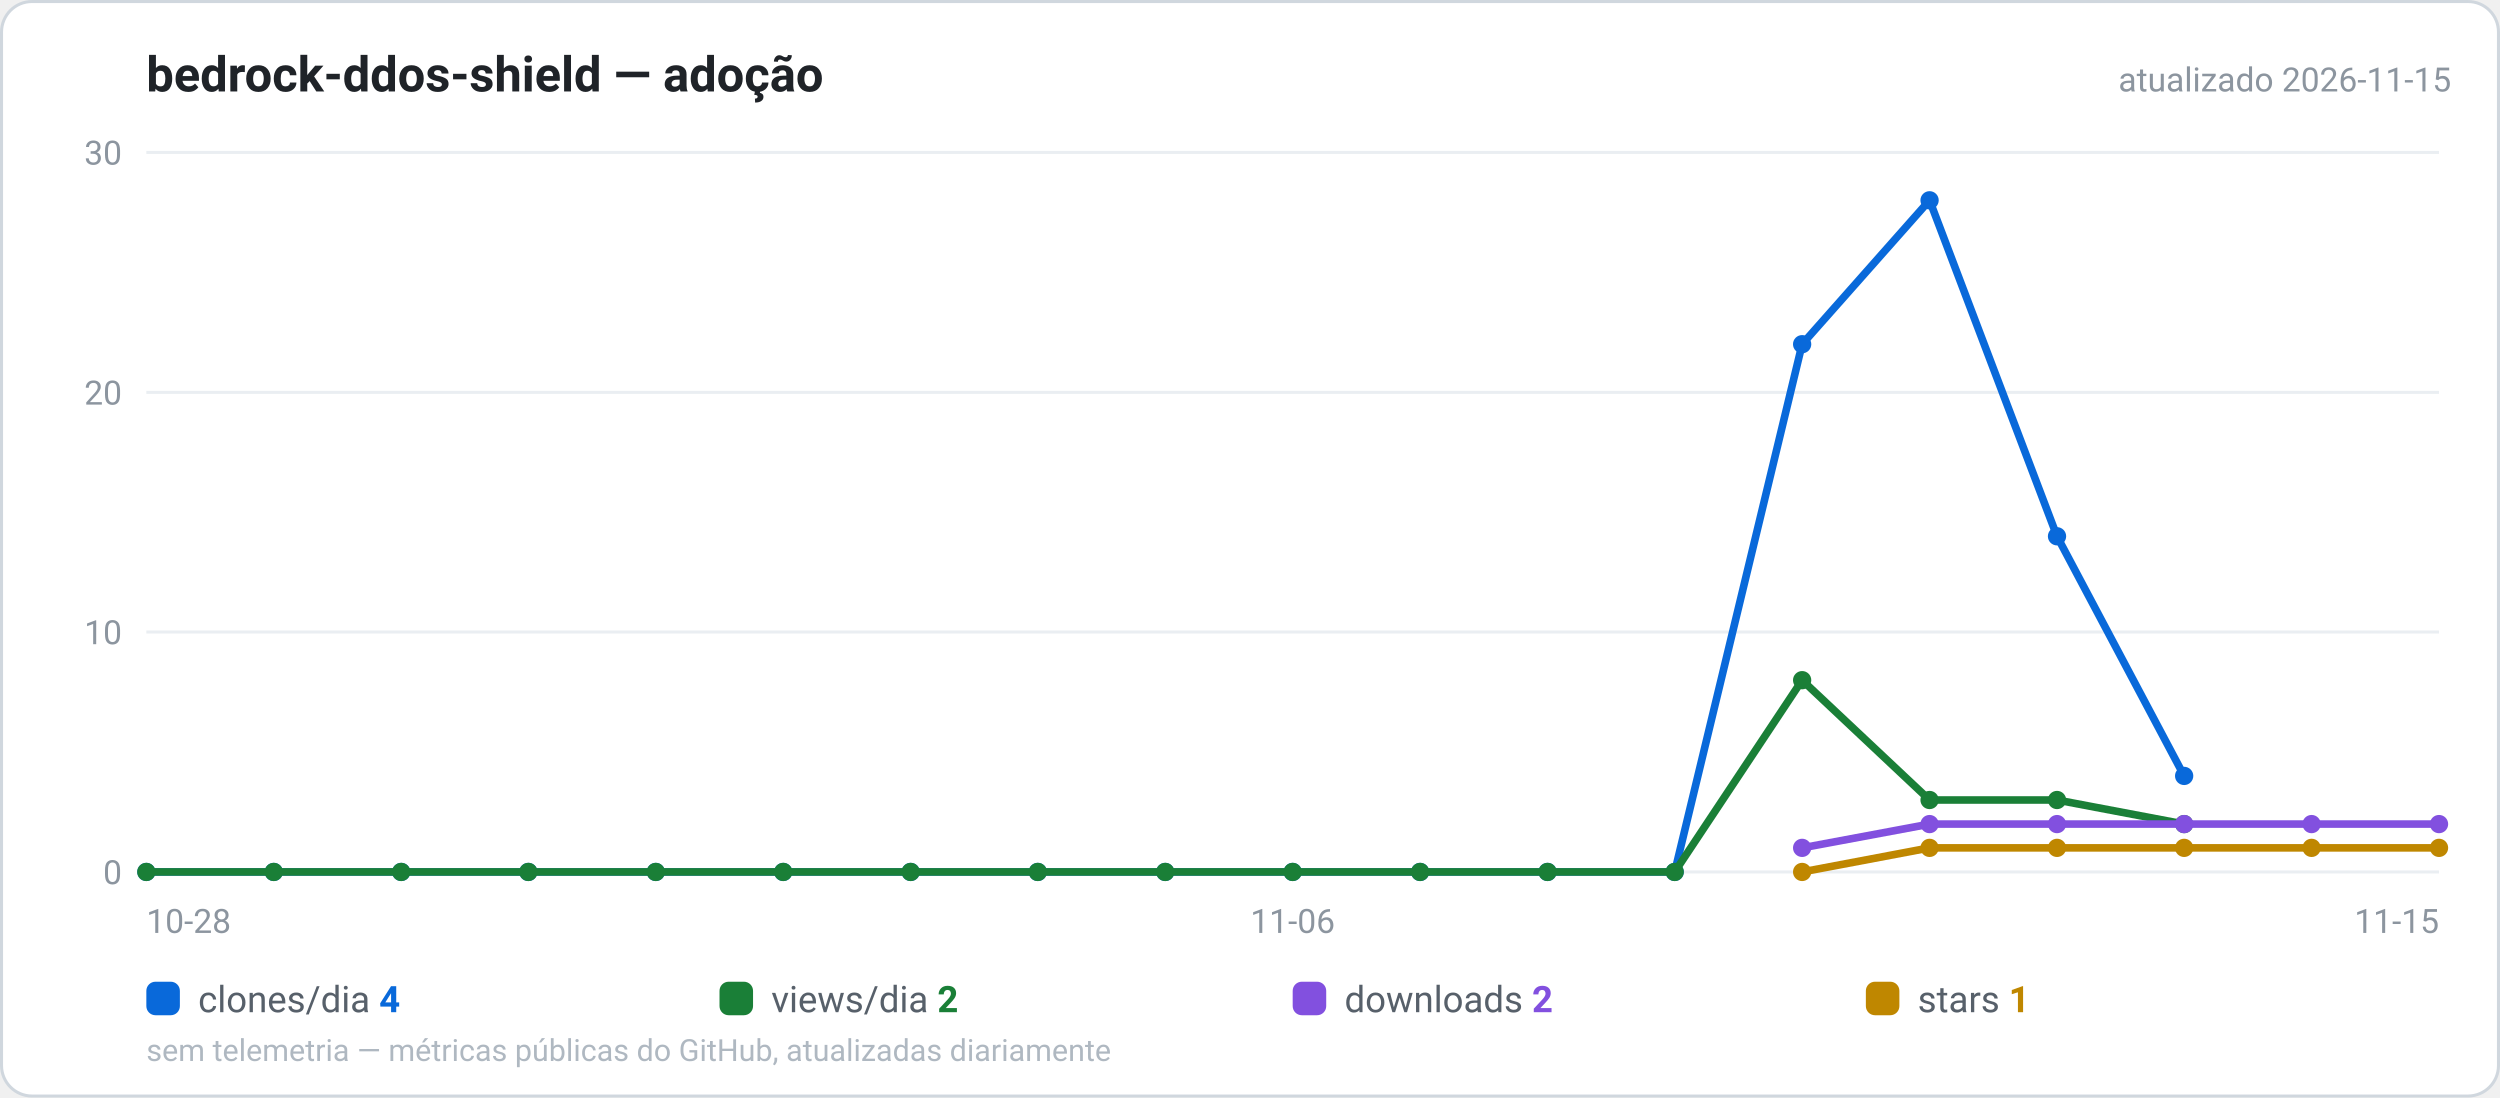
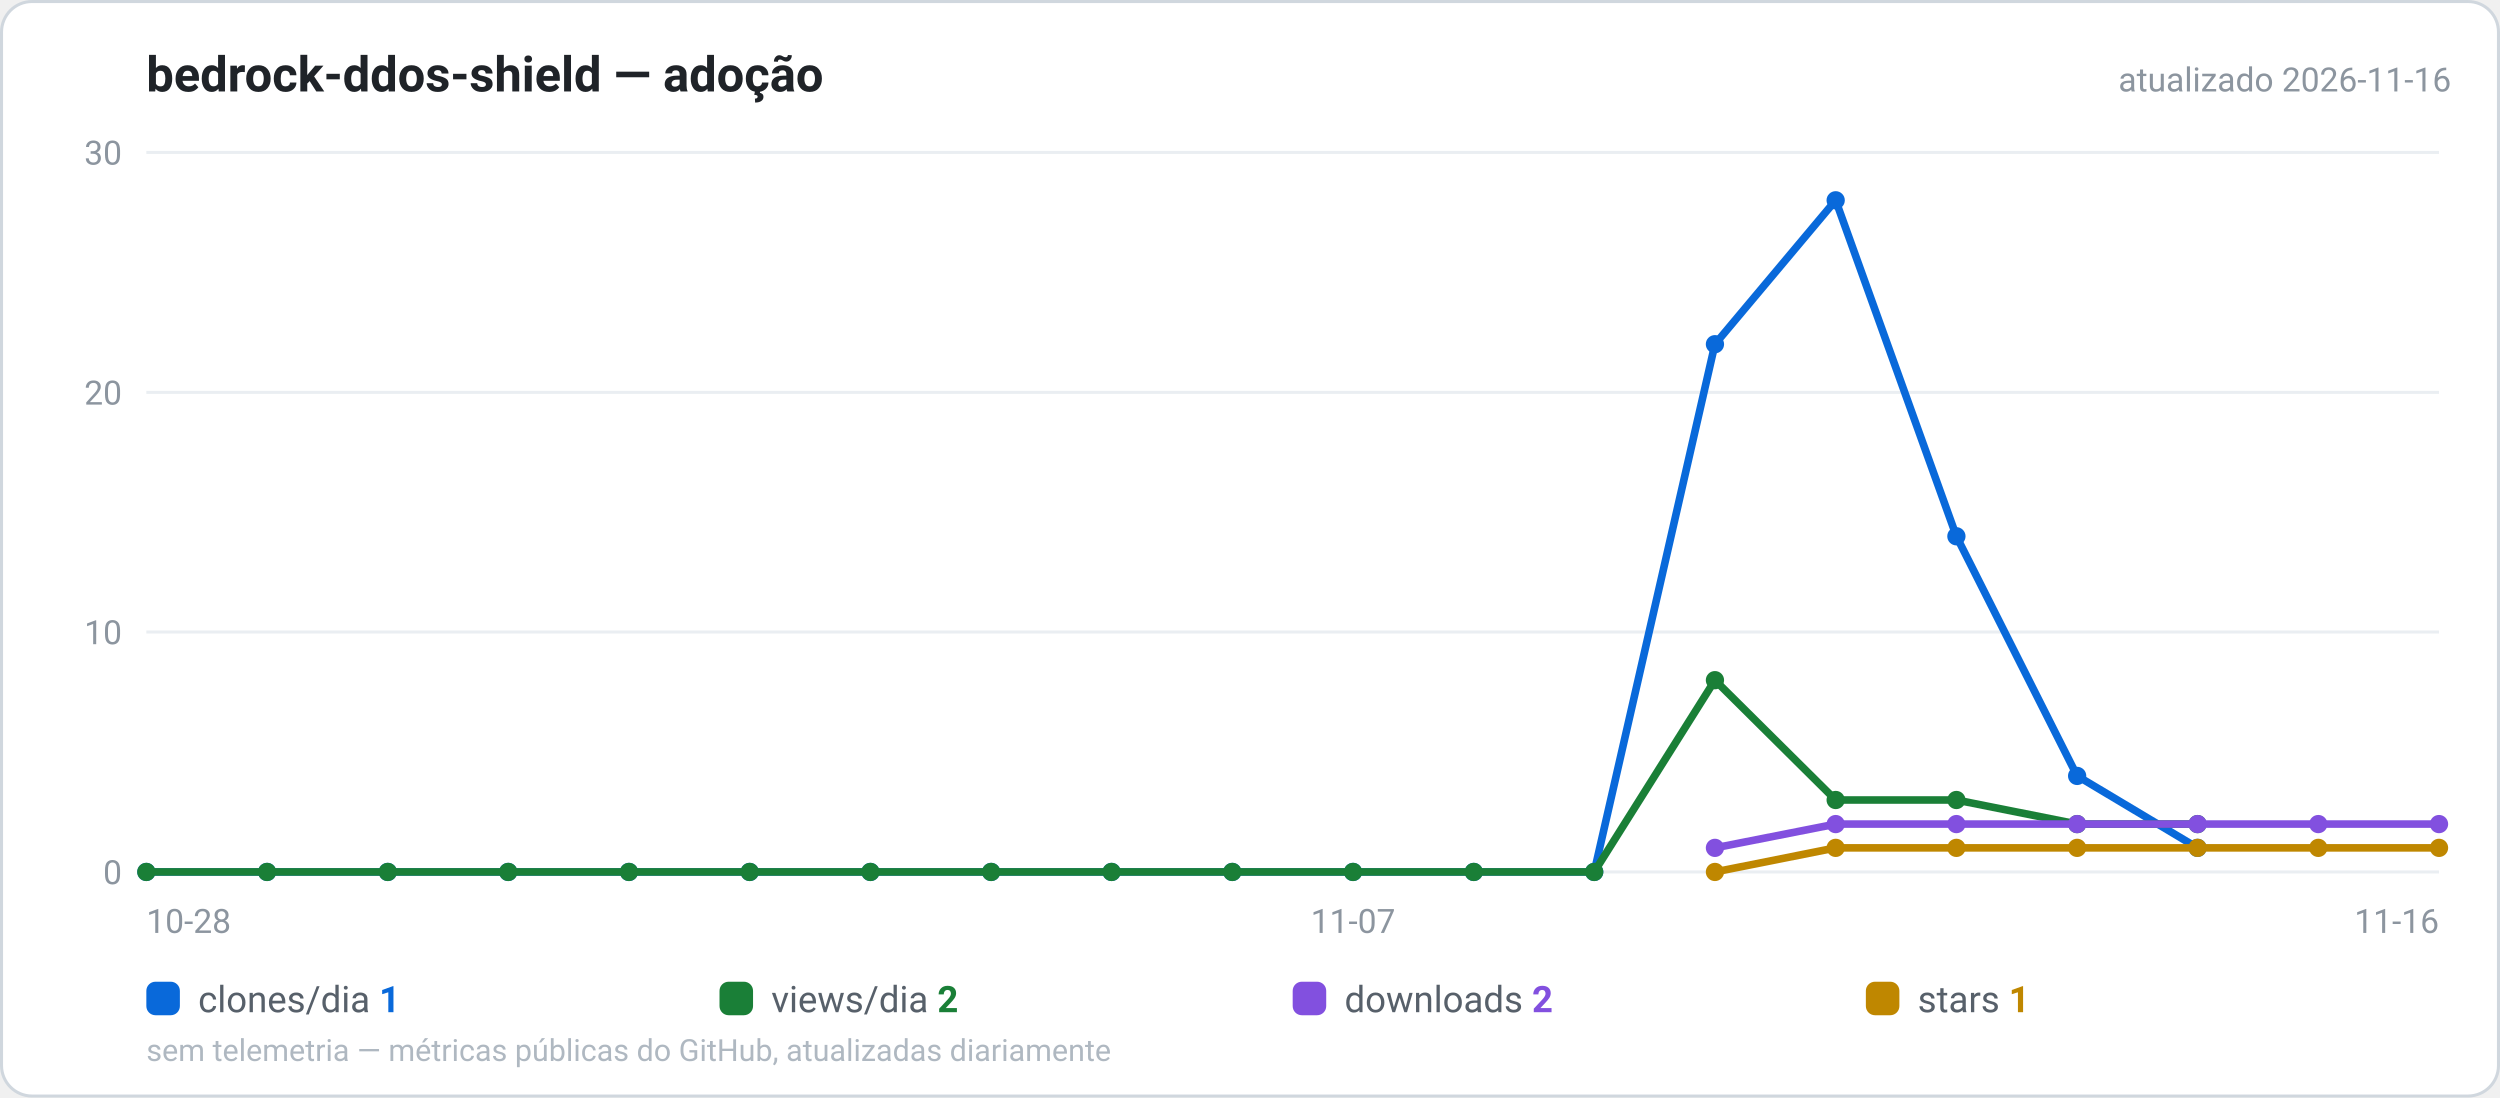
<svg xmlns="http://www.w3.org/2000/svg" width="820" height="360" viewBox="0 0 820 360" font-family="-apple-system,Segoe UI,Roboto,sans-serif">
  <rect x="0.5" y="0.5" width="819" height="359" rx="10" fill="#ffffff" stroke="#d0d7de" />
  <text x="48" y="30" font-size="16" font-weight="700" fill="#1f2328">bedrock-ddos-shield — adoção</text>
-   <text x="804" y="30" font-size="11" fill="#8c959f" text-anchor="end">atualizado 2026-11-15</text>
+   <text x="804" y="30" font-size="11" fill="#8c959f" text-anchor="end">atualizado 2026-11-16</text>
  <line x1="48" y1="286.0" x2="800" y2="286.0" stroke="#eaeef2" />
  <text x="40" y="290.0" font-size="11" fill="#8c959f" text-anchor="end">0</text>
  <line x1="48" y1="207.3" x2="800" y2="207.3" stroke="#eaeef2" />
  <text x="40" y="211.3" font-size="11" fill="#8c959f" text-anchor="end">10</text>
  <line x1="48" y1="128.7" x2="800" y2="128.7" stroke="#eaeef2" />
  <text x="40" y="132.7" font-size="11" fill="#8c959f" text-anchor="end">20</text>
  <line x1="48" y1="50.0" x2="800" y2="50.0" stroke="#eaeef2" />
  <text x="40" y="54.0" font-size="11" fill="#8c959f" text-anchor="end">30</text>
  <text x="48.0" y="306.0" font-size="11" fill="#8c959f" text-anchor="start">10-28</text>
-   <text x="424.0" y="306.0" font-size="11" fill="#8c959f" text-anchor="middle">11-06</text>
-   <text x="800.0" y="306.0" font-size="11" fill="#8c959f" text-anchor="end">11-15</text>
-   <polyline points="48.0,286.0 89.8,286.0 131.6,286.0 173.3,286.0 215.1,286.0 256.9,286.0 298.7,286.0 340.4,286.0 382.2,286.0 424.0,286.0 465.8,286.0 507.6,286.0 549.3,286.0 591.1,112.9 632.9,65.7 674.7,175.9 716.4,254.5" fill="none" stroke="#0969da" stroke-width="2.5" stroke-linejoin="round" stroke-linecap="round" />
+   <text x="443.8" y="306.0" font-size="11" fill="#8c959f" text-anchor="middle">11-07</text>
+   <text x="800.0" y="306.0" font-size="11" fill="#8c959f" text-anchor="end">11-16</text>
+   <polyline points="48.0,286.0 87.6,286.0 127.2,286.0 166.7,286.0 206.3,286.0 245.9,286.0 285.5,286.0 325.1,286.0 364.6,286.0 404.2,286.0 443.8,286.0 483.4,286.0 522.9,286.0 562.5,112.9 602.1,65.7 641.7,175.9 681.3,254.5 720.8,278.1" fill="none" stroke="#0969da" stroke-width="2.5" stroke-linejoin="round" stroke-linecap="round" />
  <circle cx="48.0" cy="286.0" r="3" fill="#0969da" />
-   <circle cx="89.8" cy="286.0" r="3" fill="#0969da" />
-   <circle cx="131.6" cy="286.0" r="3" fill="#0969da" />
-   <circle cx="173.3" cy="286.0" r="3" fill="#0969da" />
-   <circle cx="215.1" cy="286.0" r="3" fill="#0969da" />
-   <circle cx="256.9" cy="286.0" r="3" fill="#0969da" />
-   <circle cx="298.7" cy="286.0" r="3" fill="#0969da" />
-   <circle cx="340.4" cy="286.0" r="3" fill="#0969da" />
-   <circle cx="382.2" cy="286.0" r="3" fill="#0969da" />
-   <circle cx="424.0" cy="286.0" r="3" fill="#0969da" />
-   <circle cx="465.8" cy="286.0" r="3" fill="#0969da" />
-   <circle cx="507.6" cy="286.0" r="3" fill="#0969da" />
-   <circle cx="549.3" cy="286.0" r="3" fill="#0969da" />
-   <circle cx="591.1" cy="112.9" r="3" fill="#0969da" />
-   <circle cx="632.9" cy="65.7" r="3" fill="#0969da" />
-   <circle cx="674.7" cy="175.9" r="3" fill="#0969da" />
-   <circle cx="716.4" cy="254.5" r="3" fill="#0969da" />
-   <polyline points="48.0,286.0 89.8,286.0 131.6,286.0 173.3,286.0 215.1,286.0 256.9,286.0 298.7,286.0 340.4,286.0 382.2,286.0 424.0,286.0 465.8,286.0 507.6,286.0 549.3,286.0 591.1,223.1 632.9,262.4 674.7,262.4 716.4,270.3" fill="none" stroke="#1a7f37" stroke-width="2.5" stroke-linejoin="round" stroke-linecap="round" />
+   <circle cx="87.6" cy="286.0" r="3" fill="#0969da" />
+   <circle cx="127.2" cy="286.0" r="3" fill="#0969da" />
+   <circle cx="166.7" cy="286.0" r="3" fill="#0969da" />
+   <circle cx="206.3" cy="286.0" r="3" fill="#0969da" />
+   <circle cx="245.9" cy="286.0" r="3" fill="#0969da" />
+   <circle cx="285.5" cy="286.0" r="3" fill="#0969da" />
+   <circle cx="325.1" cy="286.0" r="3" fill="#0969da" />
+   <circle cx="364.6" cy="286.0" r="3" fill="#0969da" />
+   <circle cx="404.2" cy="286.0" r="3" fill="#0969da" />
+   <circle cx="443.8" cy="286.0" r="3" fill="#0969da" />
+   <circle cx="483.4" cy="286.0" r="3" fill="#0969da" />
+   <circle cx="522.9" cy="286.0" r="3" fill="#0969da" />
+   <circle cx="562.5" cy="112.9" r="3" fill="#0969da" />
+   <circle cx="602.1" cy="65.7" r="3" fill="#0969da" />
+   <circle cx="641.7" cy="175.9" r="3" fill="#0969da" />
+   <circle cx="681.3" cy="254.5" r="3" fill="#0969da" />
+   <circle cx="720.8" cy="278.1" r="3" fill="#0969da" />
+   <polyline points="48.0,286.0 87.6,286.0 127.2,286.0 166.7,286.0 206.3,286.0 245.9,286.0 285.5,286.0 325.1,286.0 364.6,286.0 404.2,286.0 443.8,286.0 483.4,286.0 522.9,286.0 562.5,223.1 602.1,262.4 641.7,262.4 681.3,270.3 720.8,270.3" fill="none" stroke="#1a7f37" stroke-width="2.5" stroke-linejoin="round" stroke-linecap="round" />
  <circle cx="48.0" cy="286.0" r="3" fill="#1a7f37" />
-   <circle cx="89.8" cy="286.0" r="3" fill="#1a7f37" />
-   <circle cx="131.6" cy="286.0" r="3" fill="#1a7f37" />
-   <circle cx="173.3" cy="286.0" r="3" fill="#1a7f37" />
-   <circle cx="215.1" cy="286.0" r="3" fill="#1a7f37" />
-   <circle cx="256.9" cy="286.0" r="3" fill="#1a7f37" />
-   <circle cx="298.7" cy="286.0" r="3" fill="#1a7f37" />
-   <circle cx="340.4" cy="286.0" r="3" fill="#1a7f37" />
-   <circle cx="382.2" cy="286.0" r="3" fill="#1a7f37" />
-   <circle cx="424.0" cy="286.0" r="3" fill="#1a7f37" />
-   <circle cx="465.8" cy="286.0" r="3" fill="#1a7f37" />
-   <circle cx="507.6" cy="286.0" r="3" fill="#1a7f37" />
-   <circle cx="549.3" cy="286.0" r="3" fill="#1a7f37" />
-   <circle cx="591.1" cy="223.1" r="3" fill="#1a7f37" />
-   <circle cx="632.9" cy="262.4" r="3" fill="#1a7f37" />
-   <circle cx="674.7" cy="262.4" r="3" fill="#1a7f37" />
-   <circle cx="716.4" cy="270.3" r="3" fill="#1a7f37" />
-   <polyline points="591.1,278.1 632.9,270.3 674.7,270.3 716.4,270.3 758.2,270.3 800.0,270.3" fill="none" stroke="#8250df" stroke-width="2.5" stroke-linejoin="round" stroke-linecap="round" />
-   <circle cx="591.1" cy="278.1" r="3" fill="#8250df" />
-   <circle cx="632.9" cy="270.3" r="3" fill="#8250df" />
-   <circle cx="674.7" cy="270.3" r="3" fill="#8250df" />
-   <circle cx="716.4" cy="270.3" r="3" fill="#8250df" />
-   <circle cx="758.2" cy="270.3" r="3" fill="#8250df" />
+   <circle cx="87.6" cy="286.0" r="3" fill="#1a7f37" />
+   <circle cx="127.2" cy="286.0" r="3" fill="#1a7f37" />
+   <circle cx="166.7" cy="286.0" r="3" fill="#1a7f37" />
+   <circle cx="206.3" cy="286.0" r="3" fill="#1a7f37" />
+   <circle cx="245.9" cy="286.0" r="3" fill="#1a7f37" />
+   <circle cx="285.5" cy="286.0" r="3" fill="#1a7f37" />
+   <circle cx="325.1" cy="286.0" r="3" fill="#1a7f37" />
+   <circle cx="364.6" cy="286.0" r="3" fill="#1a7f37" />
+   <circle cx="404.2" cy="286.0" r="3" fill="#1a7f37" />
+   <circle cx="443.8" cy="286.0" r="3" fill="#1a7f37" />
+   <circle cx="483.4" cy="286.0" r="3" fill="#1a7f37" />
+   <circle cx="522.9" cy="286.0" r="3" fill="#1a7f37" />
+   <circle cx="562.5" cy="223.1" r="3" fill="#1a7f37" />
+   <circle cx="602.1" cy="262.4" r="3" fill="#1a7f37" />
+   <circle cx="641.7" cy="262.4" r="3" fill="#1a7f37" />
+   <circle cx="681.3" cy="270.3" r="3" fill="#1a7f37" />
+   <circle cx="720.8" cy="270.3" r="3" fill="#1a7f37" />
+   <polyline points="562.5,278.1 602.1,270.3 641.7,270.3 681.3,270.3 720.8,270.3 760.4,270.3 800.0,270.3" fill="none" stroke="#8250df" stroke-width="2.5" stroke-linejoin="round" stroke-linecap="round" />
+   <circle cx="562.5" cy="278.1" r="3" fill="#8250df" />
+   <circle cx="602.1" cy="270.3" r="3" fill="#8250df" />
+   <circle cx="641.7" cy="270.3" r="3" fill="#8250df" />
+   <circle cx="681.3" cy="270.3" r="3" fill="#8250df" />
+   <circle cx="720.8" cy="270.3" r="3" fill="#8250df" />
+   <circle cx="760.4" cy="270.3" r="3" fill="#8250df" />
  <circle cx="800.0" cy="270.3" r="3" fill="#8250df" />
-   <polyline points="591.1,286.0 632.9,278.1 674.7,278.1 716.4,278.1 758.2,278.1 800.0,278.1" fill="none" stroke="#bf8700" stroke-width="2.5" stroke-linejoin="round" stroke-linecap="round" />
-   <circle cx="591.1" cy="286.0" r="3" fill="#bf8700" />
-   <circle cx="632.9" cy="278.1" r="3" fill="#bf8700" />
-   <circle cx="674.7" cy="278.1" r="3" fill="#bf8700" />
-   <circle cx="716.4" cy="278.1" r="3" fill="#bf8700" />
-   <circle cx="758.2" cy="278.1" r="3" fill="#bf8700" />
+   <polyline points="562.5,286.0 602.1,278.1 641.7,278.1 681.3,278.1 720.8,278.1 760.4,278.1 800.0,278.1" fill="none" stroke="#bf8700" stroke-width="2.5" stroke-linejoin="round" stroke-linecap="round" />
+   <circle cx="562.5" cy="286.0" r="3" fill="#bf8700" />
+   <circle cx="602.1" cy="278.1" r="3" fill="#bf8700" />
+   <circle cx="641.7" cy="278.1" r="3" fill="#bf8700" />
+   <circle cx="681.3" cy="278.1" r="3" fill="#bf8700" />
+   <circle cx="720.8" cy="278.1" r="3" fill="#bf8700" />
+   <circle cx="760.4" cy="278.1" r="3" fill="#bf8700" />
  <circle cx="800.0" cy="278.1" r="3" fill="#bf8700" />
  <rect x="48.0" y="322.0" width="11" height="11" rx="3" fill="#0969da" />
-   <text x="65.0" y="332.0" font-size="12" fill="#57606a">clones/dia <tspan font-weight="700" fill="#0969da">4</tspan>
+   <text x="65.0" y="332.0" font-size="12" fill="#57606a">clones/dia <tspan font-weight="700" fill="#0969da">1</tspan>
  </text>
  <rect x="236.0" y="322.0" width="11" height="11" rx="3" fill="#1a7f37" />
  <text x="253.0" y="332.0" font-size="12" fill="#57606a">views/dia <tspan font-weight="700" fill="#1a7f37">2</tspan>
  </text>
  <rect x="424.0" y="322.0" width="11" height="11" rx="3" fill="#8250df" />
  <text x="441.0" y="332.0" font-size="12" fill="#57606a">downloads <tspan font-weight="700" fill="#8250df">2</tspan>
  </text>
  <rect x="612.0" y="322.0" width="11" height="11" rx="3" fill="#bf8700" />
  <text x="629.0" y="332.0" font-size="12" fill="#57606a">stars <tspan font-weight="700" fill="#bf8700">1</tspan>
  </text>
  <text x="48" y="348" font-size="10" fill="#afb8c1">sem telemetria — métricas públicas do GitHub, atualizadas diariamente</text>
</svg>
